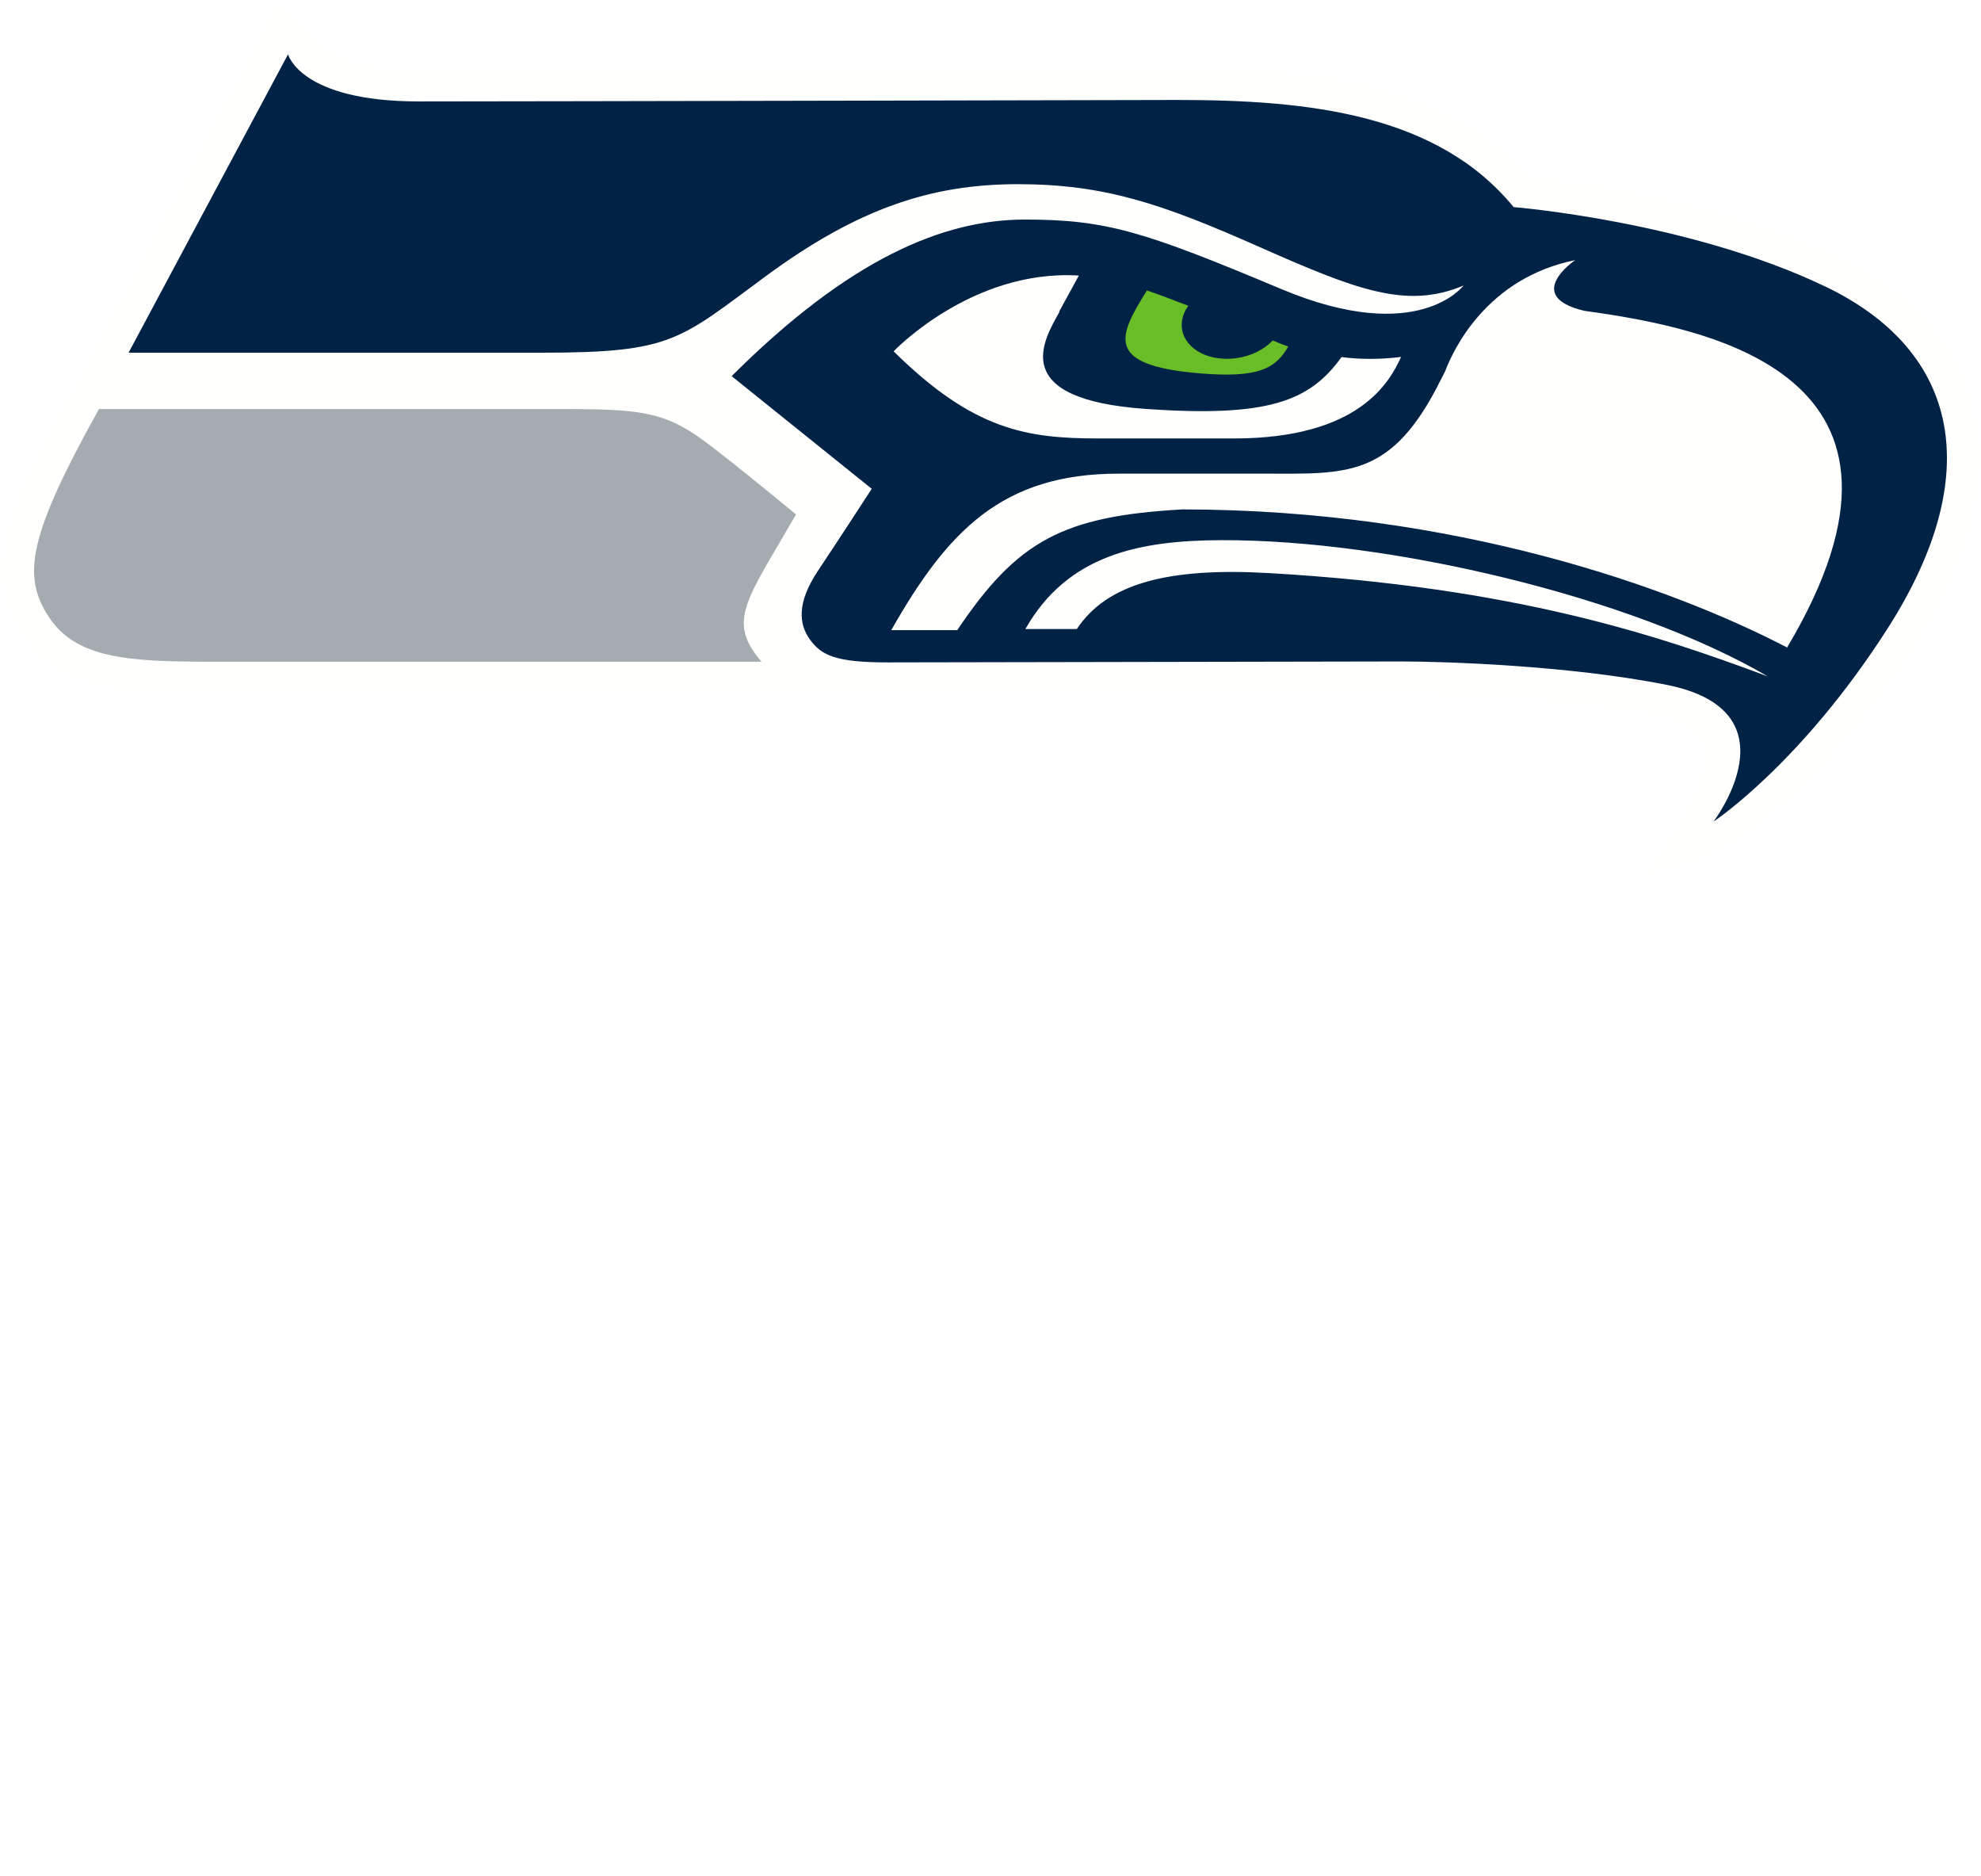
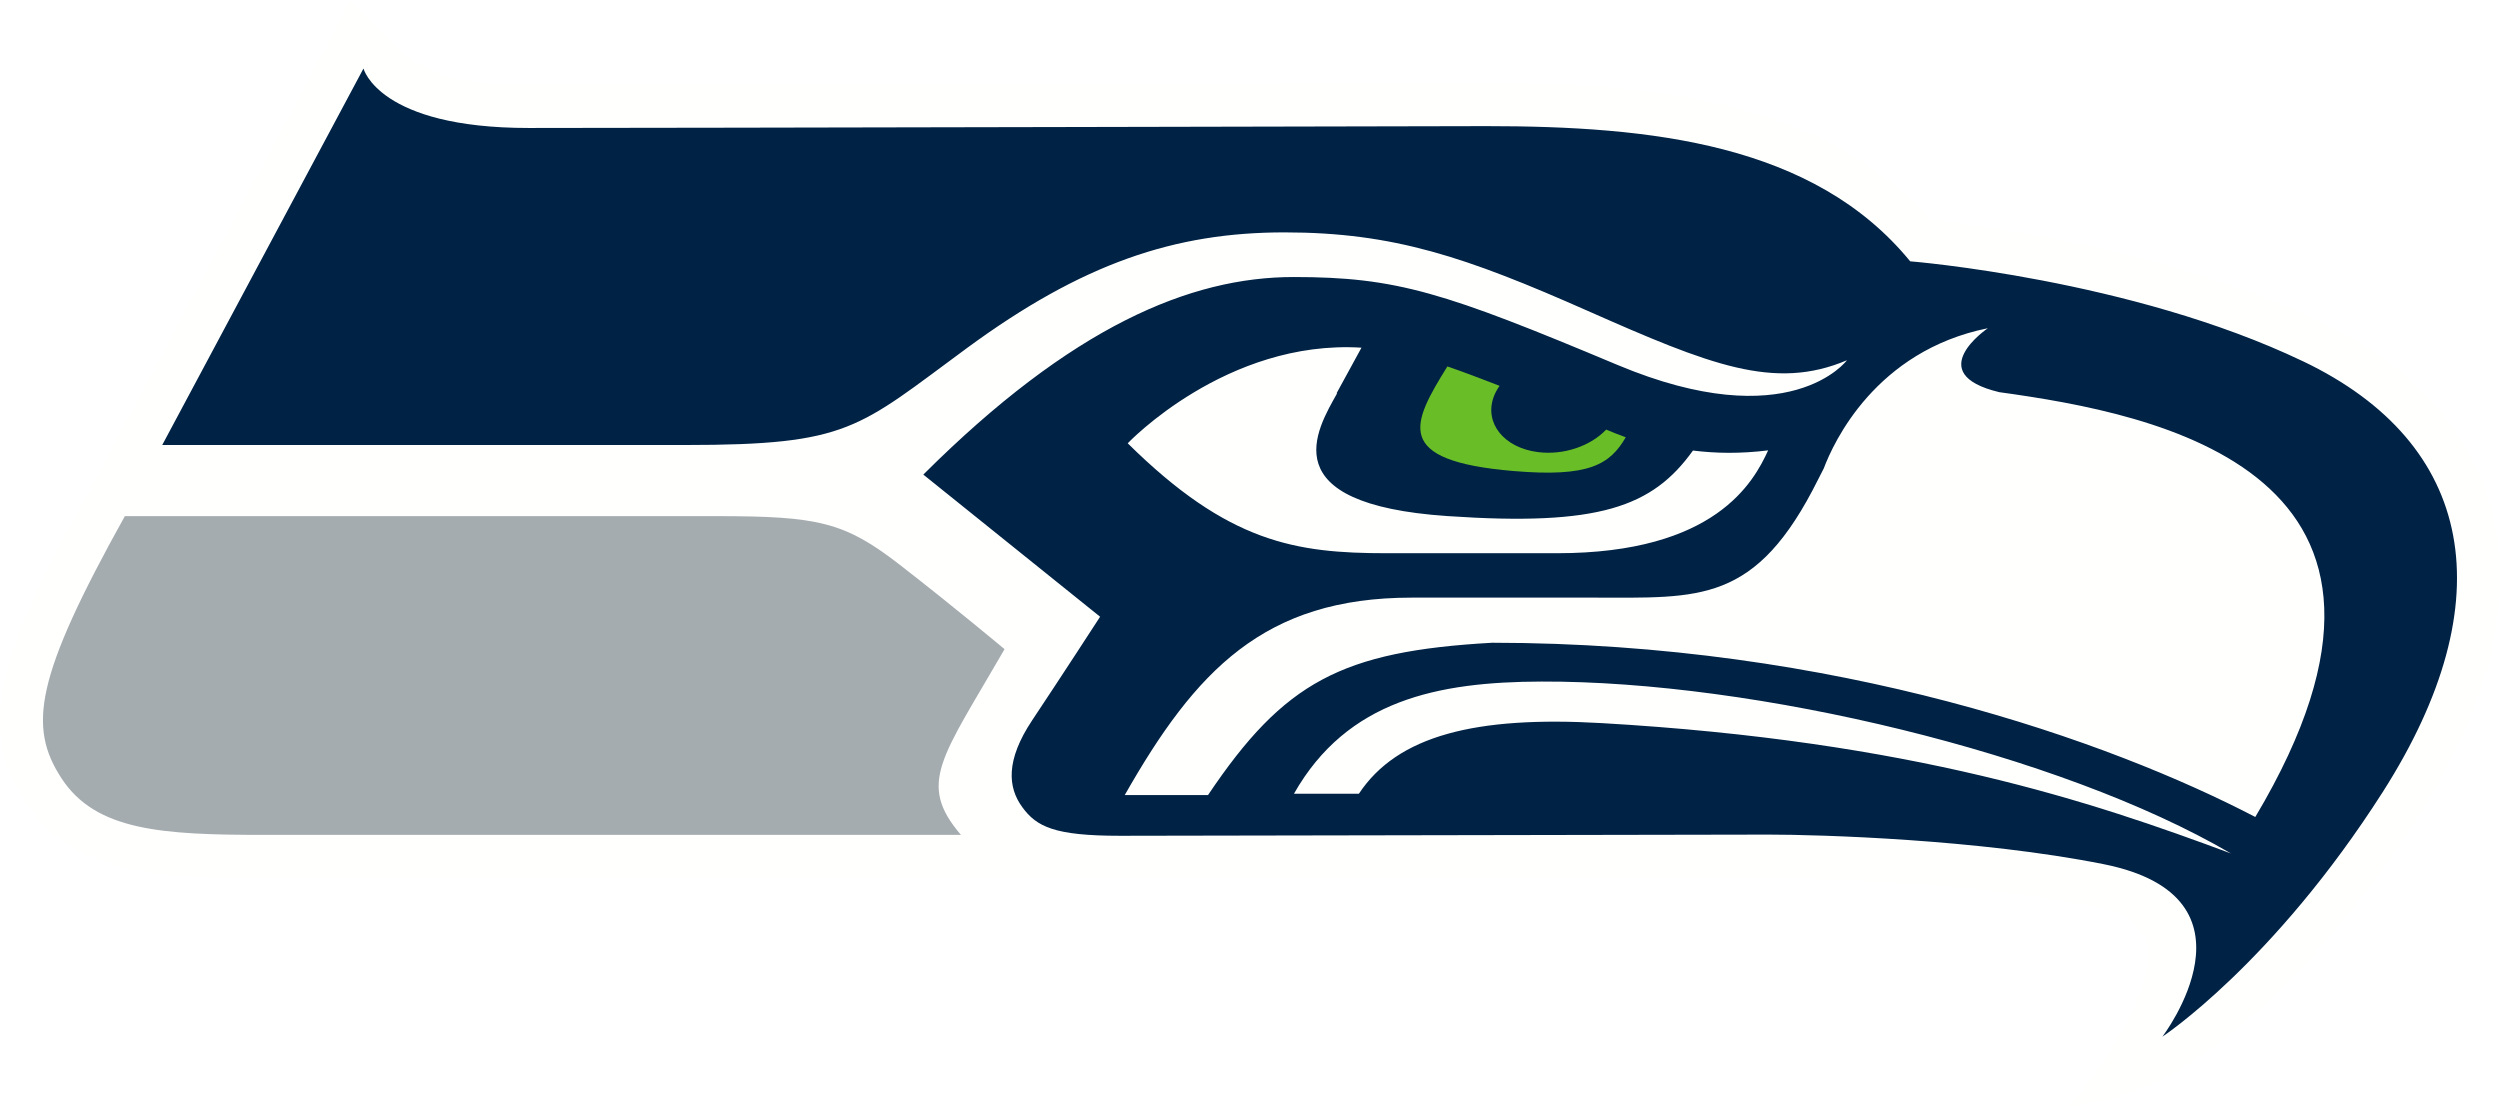
- <svg xmlns="http://www.w3.org/2000/svg" id="Layer" viewBox="0 0 420 397.56">
-   <defs>
-     <style>
+ <svg xmlns="http://www.w3.org/2000/svg" id="Layer" viewBox="0 0 419.994 185.74" version="1.1" width="419.994" height="185.74">
+   <defs id="defs1">
+     <style id="style1">
      .cls-1 {
        fill: #024;
      }

      .cls-1, .cls-2, .cls-3, .cls-4 {
        stroke-width: 0px;
      }

      .cls-2 {
        fill: #69be28;
      }

      .cls-3 {
        fill: #fffffe;
      }

      .cls-4 {
        fill: #a5acaf;
      }
    </style>
  </defs>
-   <path class="cls-3" d="m351.99,152.3c-19.14-3.82-44.27-4.84-54.88-4.84l-252.57.06c-15.71,0-31.96,0-40.3-12.84-8.46-13.03-3.86-25.84,10.4-51.48C15.7,81.28,58.96,0,58.96,0c0,0,4.42,5.48,8.88,8.98,4.4,3.45,8.92,5.28,20.97,5.28,21.41,0,159.5-.3,160.91-.31,28.03,0,56.35,2.9,74.69,23.01,9.52,1.02,40.27,5.08,65.61,17.19,14.83,7.08,24.61,17.66,28.31,30.58,1.12,3.91,1.67,8.01,1.67,12.27,0,12.26-4.59,25.84-13.6,39.96-19.03,29.83-36.58,40.26-37.36,40.82-10.81,7.6-21.29,7.96-21.29,7.96,0,0,9.43-10.72,12.61-21.44,3.19-10.72-8.37-11.99-8.37-11.99" />
-   <path class="cls-1" d="m386.9,60.69c28.88,13.8,33.94,40.17,13.4,72.37-18.42,28.86-37.02,41.1-37.02,41.1,0,0,17.92-23.42-9.86-28.98-20.93-4.18-47.73-4.97-56.3-4.97-9.86,0-97.95.2-108.94.2s-14.03-1.5-16.44-4.82c-2.41-3.3-2.83-7.83,1.68-14.6,4.52-6.77,11.4-17.38,11.4-17.38l-29.7-23.88c24.92-24.85,44.82-33.19,62.2-33.19s25.38,2.59,54.38,14.75c29,12.17,38.59-.77,38.59-.77-12.18,5.17-23.05.77-43.52-8.28-20.46-9.06-32.63-13.2-51-13.2s-33.92,5.17-53.38,19.48c-18.32,13.47-19.71,16.24-47.33,16.24H27.26L61.07,11.51s2.53,9.99,27.74,9.99c21.66,0,160.91-.31,160.91-.31,27.65,0,55,2.93,71.19,22.71,0,0,37.1,2.98,65.98,16.79h0Zm-51.03,5.19c-13.14-3.14-1.91-10.74-1.91-10.74-18.9,3.82-25.94,19.23-27.56,23.54-.3.58-.61,1.18-.93,1.82-10.46,21.03-19.88,19.9-37.74,19.9h-30.58c-24.77,0-36.31,12.27-48.19,33.17h13.99c12.79-19.03,22.44-24.16,47.73-25.59,57.79.03,103.87,16.6,128.21,29.27,34.63-58.12-16.76-67.74-43.03-71.37h0Zm-107.57,67.46c6.46-9.77,19.61-13.08,40.79-11.86,52.29,3.03,82.36,13.2,105.71,21.9-28.8-16.85-80.13-29-115.81-28.88-17.44.05-32.66,3.1-41.6,18.84h10.91,0Zm56.12-57.65c-6.81,9.5-15.79,12.75-41.25,11.01-29.62-2.01-21.98-14.48-18.53-20.62h-.1c.94-1.75,2.56-4.7,4.19-7.67-22.69-1.4-39.27,16.06-39.27,16.06,16.92,16.72,28.2,18.47,43.51,18.47h28.61c26.61,0,33.03-11.96,35.47-17.28-4.59.57-8.73.52-12.64.03h0Z" />
-   <path class="cls-2" d="m271.5,72.85c-.54-.22-1.1-.45-1.66-.68-2.61,2.75-7.11,4.34-11.47,3.78-5.74-.73-9.04-4.9-7.42-9.3.23-.64.58-1.25.98-1.83-2.94-1.15-5.89-2.26-8.77-3.26-5.89,9.53-9.35,15.85,11.1,17.57,12.74,1.08,16.2-1.1,18.87-5.67-.55-.21-1.08-.39-1.65-.62" />
-   <path class="cls-4" d="m168.77,109.06c-10.55,18.3-14.74,22.51-7.33,31.2H44.54c-17.24,0-28.45-.65-34.22-9.53-5.61-8.63-4.46-16.86,10.66-44.02h99.4c17.11,0,21.51.98,30.8,8.18,9.29,7.21,17.6,14.18,17.6,14.18" />
+   <path class="cls-3" d="m 351.984,152.3 c -19.14,-3.82 -44.27,-4.84 -54.88,-4.84 l -252.57,0.06 c -15.71,0 -31.96,0 -40.3,-12.84 -8.46,-13.03 -3.86,-25.84 10.4,-51.48 1.06,-1.92 44.32,-83.2 44.32,-83.2 0,0 4.42,5.48 8.88,8.98 4.4,3.45 8.92,5.28 20.97,5.28 21.41,0 159.5,-0.3 160.91,-0.31 28.03,0 56.35,2.9 74.69,23.01 9.52,1.02 40.27,5.08 65.61,17.19 14.83,7.08 24.61,17.66 28.31,30.58 1.12,3.91 1.67,8.01 1.67,12.27 0,12.26 -4.59,25.84 -13.6,39.96 -19.03,29.83 -36.58,40.26 -37.36,40.82 -10.81,7.6 -21.29,7.96 -21.29,7.96 0,0 9.43,-10.72 12.61,-21.44 3.19,-10.72 -8.37,-11.99 -8.37,-11.99" id="path1" />
+   <path class="cls-1" d="m 386.894,60.69 c 28.88,13.8 33.94,40.17 13.4,72.37 -18.42,28.86 -37.02,41.1 -37.02,41.1 0,0 17.92,-23.42 -9.86,-28.98 -20.93,-4.18 -47.73,-4.97 -56.3,-4.97 -9.86,0 -97.95,0.2 -108.94,0.2 -10.99,0 -14.03,-1.5 -16.44,-4.82 -2.41,-3.3 -2.83,-7.83 1.68,-14.6 4.52,-6.77 11.4,-17.38 11.4,-17.38 l -29.7,-23.88 c 24.92,-24.85 44.82,-33.19 62.2,-33.19 17.38,0 25.38,2.59 54.38,14.75 29,12.17 38.59,-0.77 38.59,-0.77 -12.18,5.17 -23.05,0.77 -43.52,-8.28 -20.46,-9.06 -32.63,-13.2 -51,-13.2 -18.37,0 -33.92,5.17 -53.38,19.48 -18.32,13.47 -19.71,16.24 -47.33,16.24 H 27.254 l 33.81,-63.25 c 0,0 2.53,9.99 27.74,9.99 21.66,0 160.91,-0.31 160.91,-0.31 27.65,0 55,2.93 71.19,22.71 0,0 37.1,2.98 65.98,16.79 v 0 z m -51.03,5.19 c -13.14,-3.14 -1.91,-10.74 -1.91,-10.74 -18.9,3.82 -25.94,19.23 -27.56,23.54 -0.3,0.58 -0.61,1.18 -0.93,1.82 -10.46,21.03 -19.88,19.9 -37.74,19.9 h -30.58 c -24.77,0 -36.31,12.27 -48.19,33.17 h 13.99 c 12.79,-19.03 22.44,-24.16 47.73,-25.59 57.79,0.03 103.87,16.6 128.21,29.27 34.63,-58.12 -16.76,-67.74 -43.03,-71.37 v 0 z m -107.57,67.46 c 6.46,-9.77 19.61,-13.08 40.79,-11.86 52.29,3.03 82.36,13.2 105.71,21.9 -28.8,-16.85 -80.13,-29 -115.81,-28.88 -17.44,0.05 -32.66,3.1 -41.6,18.84 z m 56.12,-57.65 c -6.81,9.5 -15.79,12.75 -41.25,11.01 -29.62,-2.01 -21.98,-14.48 -18.53,-20.62 h -0.1 c 0.94,-1.75 2.56,-4.7 4.19,-7.67 -22.69,-1.4 -39.27,16.06 -39.27,16.06 16.92,16.72 28.2,18.47 43.51,18.47 h 28.61 c 26.61,0 33.03,-11.96 35.47,-17.28 -4.59,0.57 -8.73,0.52 -12.64,0.03 v 0 z" id="path2" />
+   <path class="cls-2" d="m 271.494,72.85 c -0.54,-0.22 -1.1,-0.45 -1.66,-0.68 -2.61,2.75 -7.11,4.34 -11.47,3.78 -5.74,-0.73 -9.04,-4.9 -7.42,-9.3 0.23,-0.64 0.58,-1.25 0.98,-1.83 -2.94,-1.15 -5.89,-2.26 -8.77,-3.26 -5.89,9.53 -9.35,15.85 11.1,17.57 12.74,1.08 16.2,-1.1 18.87,-5.67 -0.55,-0.21 -1.08,-0.39 -1.65,-0.62" id="path3" />
+   <path class="cls-4" d="m 168.764,109.06 c -10.55,18.3 -14.74,22.51 -7.33,31.2 H 44.534 c -17.24,0 -28.45,-0.65 -34.22,-9.53 -5.61,-8.63 -4.46,-16.86 10.66,-44.02 h 99.4 c 17.11,0 21.51,0.98 30.8,8.18 9.29,7.21 17.6,14.18 17.6,14.18" id="path4" />
</svg>
